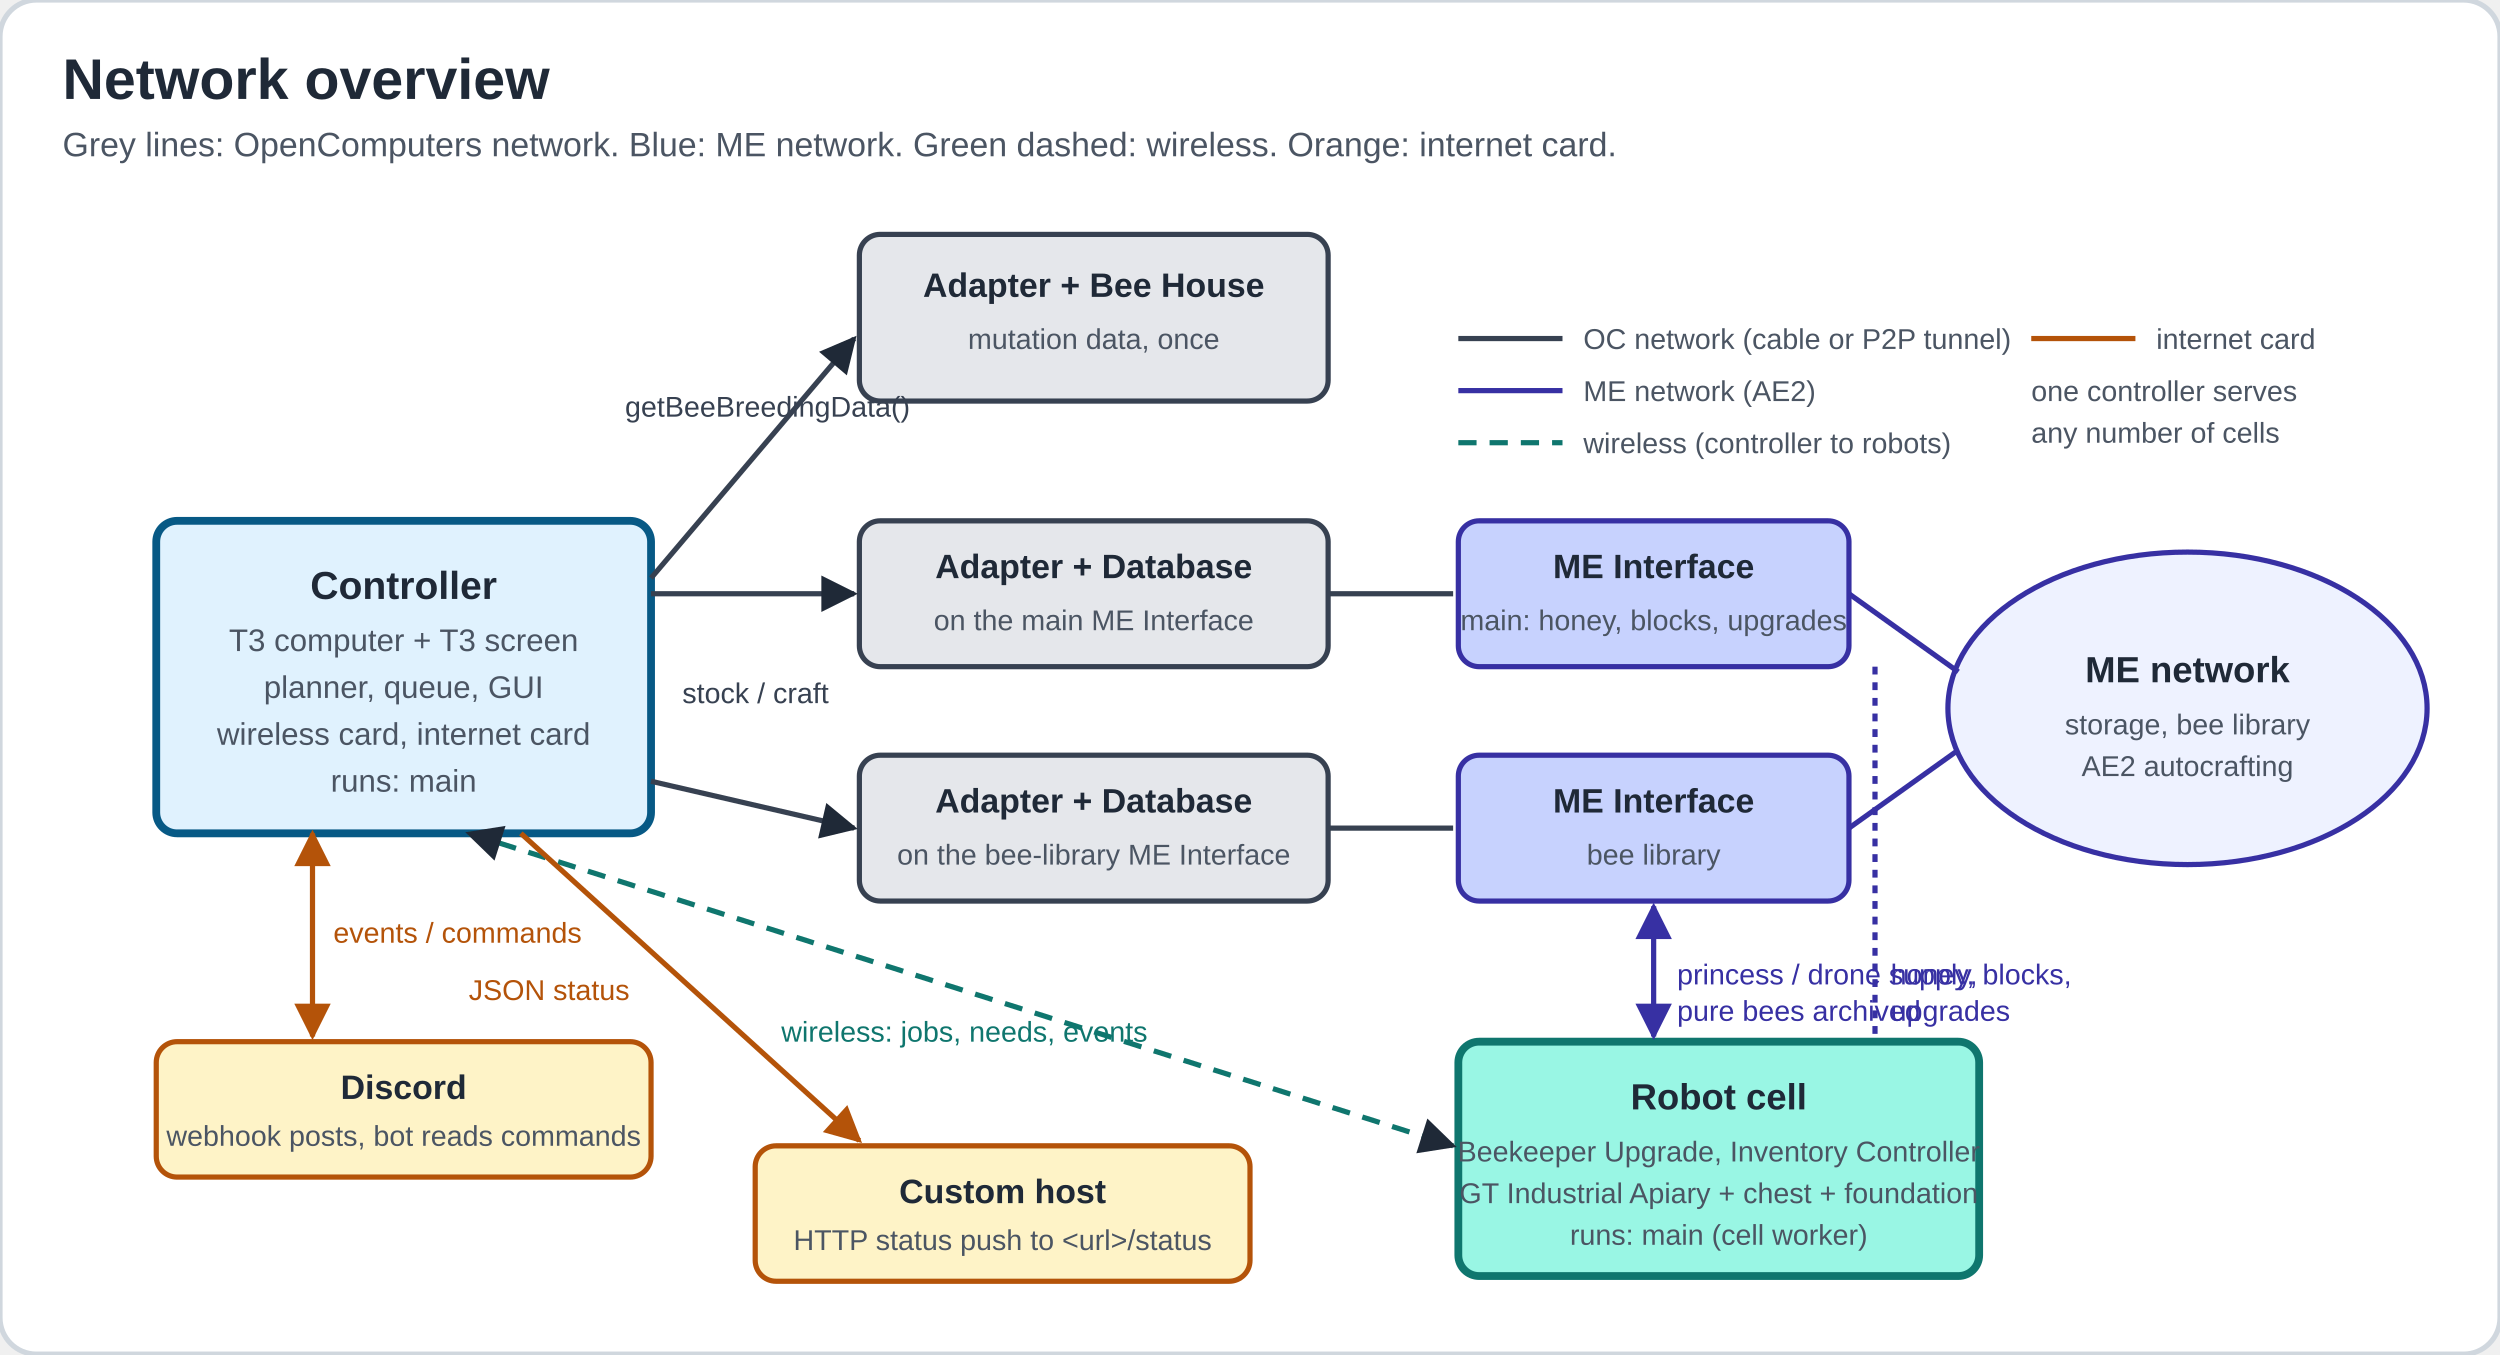
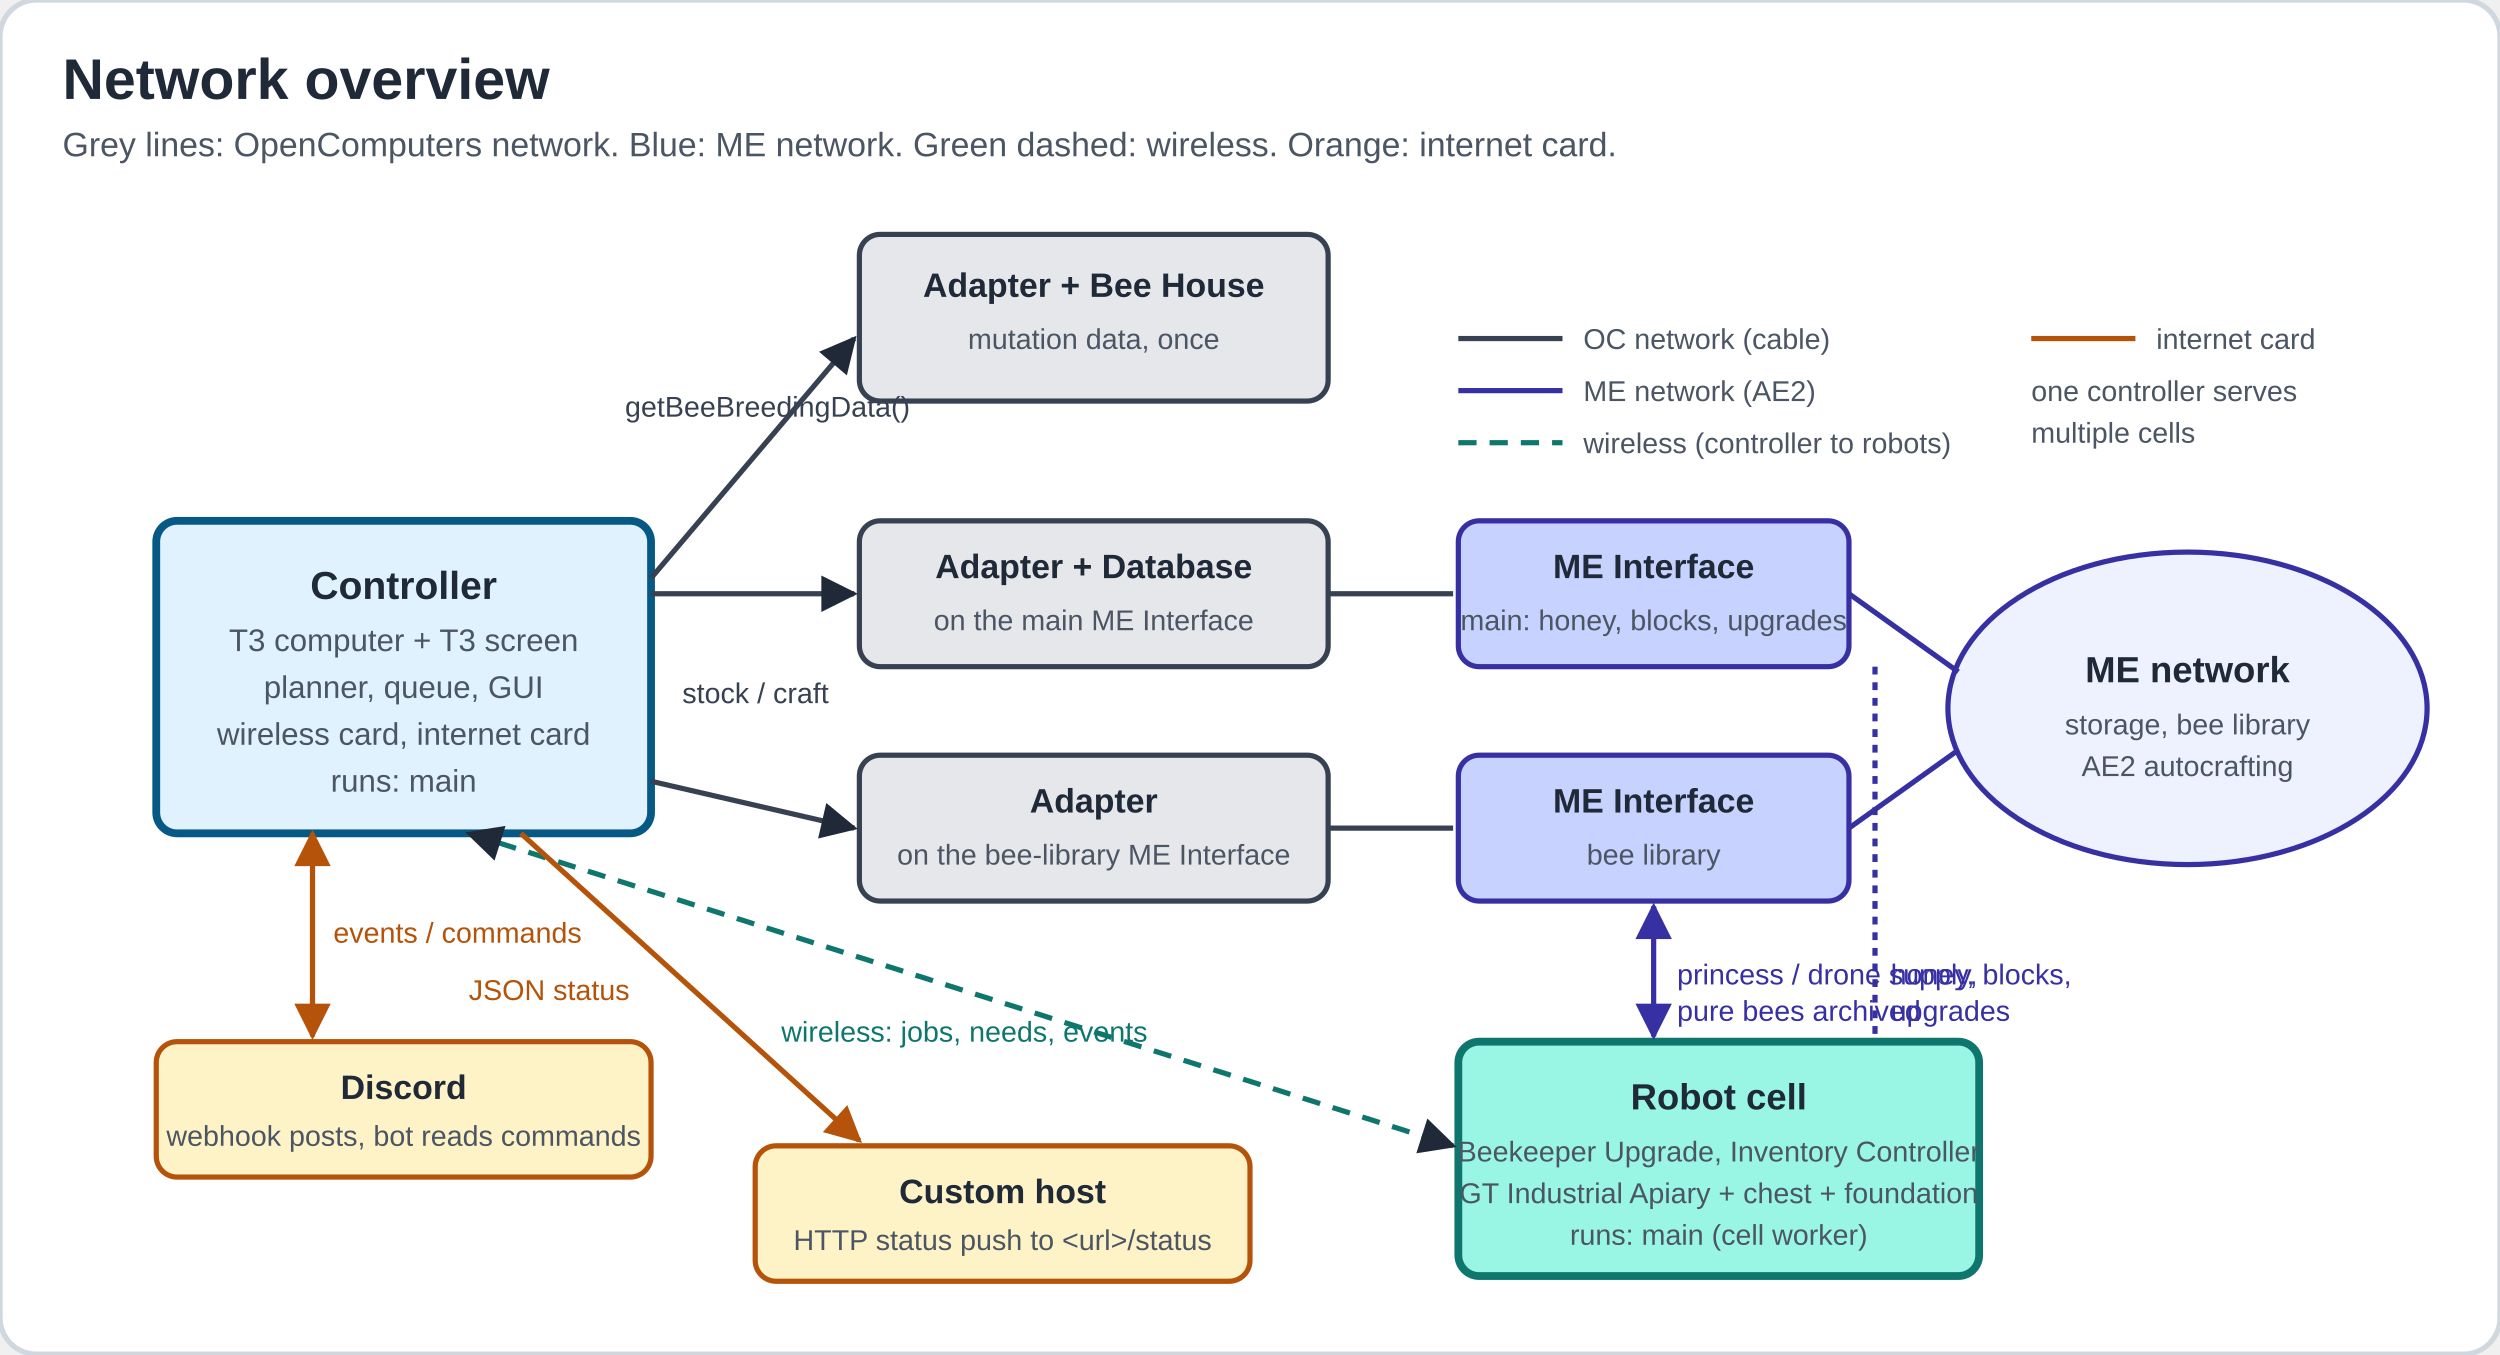
<svg xmlns="http://www.w3.org/2000/svg" version="1.1" viewBox="0 0 960 520" width="960" height="520">
  <defs>
    <marker id="a" viewBox="0 0 10 10" refX="9" refY="5" markerWidth="7" markerHeight="7" orient="auto-start-reverse">
      <path d="M 0 0 L 10 5 L 0 10 z" style="fill:#1f2937" />
    </marker>
    <marker id="ame" viewBox="0 0 10 10" refX="9" refY="5" markerWidth="7" markerHeight="7" orient="auto-start-reverse">
      <path d="M 0 0 L 10 5 L 0 10 z" style="fill:#3730a3" />
    </marker>
    <marker id="anet" viewBox="0 0 10 10" refX="9" refY="5" markerWidth="7" markerHeight="7" orient="auto-start-reverse">
      <path d="M 0 0 L 10 5 L 0 10 z" style="fill:#b45309" />
    </marker>
  </defs>
  <rect x="0" y="0" width="960" height="520" rx="14" style="fill:#ffffff;stroke:#d0d7de;stroke-width:2" />
  <text x="24" y="38" style="font-family:Segoe UI,Arial,Helvetica,sans-serif;font-size:22px;font-weight:700;fill:#1f2937">Network overview</text>
  <text x="24" y="60" style="font-family:Segoe UI,Arial,Helvetica,sans-serif;font-size:13px;fill:#4b5563">Grey lines: OpenComputers network. Blue: ME network. Green dashed: wireless. Orange: internet card.</text>
  <rect x="60" y="200" width="190" height="120" rx="8" style="fill:#e0f2fe;stroke:#075985;stroke-width:3" />
  <text x="155" y="230" style="font-family:Segoe UI,Arial,Helvetica,sans-serif;font-size:15px;font-weight:700;fill:#1f2937;text-anchor:middle">Controller</text>
  <text x="155" y="250" style="font-family:Segoe UI,Arial,Helvetica,sans-serif;font-size:12px;fill:#4b5563;text-anchor:middle">T3 computer + T3 screen</text>
  <text x="155" y="268" style="font-family:Segoe UI,Arial,Helvetica,sans-serif;font-size:12px;fill:#4b5563;text-anchor:middle">planner, queue, GUI</text>
  <text x="155" y="286" style="font-family:Segoe UI,Arial,Helvetica,sans-serif;font-size:12px;fill:#4b5563;text-anchor:middle">wireless card, internet card</text>
  <text x="155" y="304" style="font-family:Segoe UI,Arial,Helvetica,sans-serif;font-size:12px;fill:#4b5563;text-anchor:middle">runs: main</text>
  <rect x="330" y="90" width="180" height="64" rx="8" style="fill:#e5e7eb;stroke:#374151;stroke-width:2" />
  <text x="420" y="114" style="font-family:Segoe UI,Arial,Helvetica,sans-serif;font-size:13px;font-weight:700;fill:#1f2937;text-anchor:middle">Adapter + Bee House</text>
  <text x="420" y="134" style="font-family:Segoe UI,Arial,Helvetica,sans-serif;font-size:11px;fill:#4b5563;text-anchor:middle">mutation data, once</text>
  <line x1="250" y1="222" x2="328" y2="130" style="stroke:#374151;stroke-width:2" marker-end="url(#a)" />
  <text x="240" y="160" style="font-family:Segoe UI,Arial,Helvetica,sans-serif;font-size:11px;fill:#374151">getBeeBreedingData()</text>
  <rect x="330" y="200" width="180" height="56" rx="8" style="fill:#e5e7eb;stroke:#374151;stroke-width:2" />
  <text x="420" y="222" style="font-family:Segoe UI,Arial,Helvetica,sans-serif;font-size:13px;font-weight:700;fill:#1f2937;text-anchor:middle">Adapter + Database</text>
  <text x="420" y="242" style="font-family:Segoe UI,Arial,Helvetica,sans-serif;font-size:11px;fill:#4b5563;text-anchor:middle">on the main ME Interface</text>
  <line x1="250" y1="228" x2="328" y2="228" style="stroke:#374151;stroke-width:2" marker-end="url(#a)" />
  <rect x="330" y="290" width="180" height="56" rx="8" style="fill:#e5e7eb;stroke:#374151;stroke-width:2" />
-   <text x="420" y="312" style="font-family:Segoe UI,Arial,Helvetica,sans-serif;font-size:13px;font-weight:700;fill:#1f2937;text-anchor:middle">Adapter + Database</text>
+   <text x="420" y="312" style="font-family:Segoe UI,Arial,Helvetica,sans-serif;font-size:13px;font-weight:700;fill:#1f2937;text-anchor:middle">Adapter</text>
  <text x="420" y="332" style="font-family:Segoe UI,Arial,Helvetica,sans-serif;font-size:11px;fill:#4b5563;text-anchor:middle">on the bee-library ME Interface</text>
  <line x1="250" y1="300" x2="328" y2="318" style="stroke:#374151;stroke-width:2" marker-end="url(#a)" />
  <text x="262" y="270" style="font-family:Segoe UI,Arial,Helvetica,sans-serif;font-size:11px;fill:#374151">stock / craft</text>
  <rect x="560" y="200" width="150" height="56" rx="8" style="fill:#c7d2fe;stroke:#3730a3;stroke-width:2" />
  <text x="635" y="222" style="font-family:Segoe UI,Arial,Helvetica,sans-serif;font-size:13px;font-weight:700;fill:#1f2937;text-anchor:middle">ME Interface</text>
  <text x="635" y="242" style="font-family:Segoe UI,Arial,Helvetica,sans-serif;font-size:11px;fill:#4b5563;text-anchor:middle">main: honey, blocks, upgrades</text>
  <line x1="510" y1="228" x2="558" y2="228" style="stroke:#374151;stroke-width:2" />
  <rect x="560" y="290" width="150" height="56" rx="8" style="fill:#c7d2fe;stroke:#3730a3;stroke-width:2" />
  <text x="635" y="312" style="font-family:Segoe UI,Arial,Helvetica,sans-serif;font-size:13px;font-weight:700;fill:#1f2937;text-anchor:middle">ME Interface</text>
  <text x="635" y="332" style="font-family:Segoe UI,Arial,Helvetica,sans-serif;font-size:11px;fill:#4b5563;text-anchor:middle">bee library</text>
  <line x1="510" y1="318" x2="558" y2="318" style="stroke:#374151;stroke-width:2" />
  <ellipse cx="840" cy="272" rx="92" ry="60" style="fill:#eef2ff;stroke:#3730a3;stroke-width:2" />
  <text x="840" y="262" style="font-family:Segoe UI,Arial,Helvetica,sans-serif;font-size:14px;font-weight:700;fill:#1f2937;text-anchor:middle">ME network</text>
  <text x="840" y="282" style="font-family:Segoe UI,Arial,Helvetica,sans-serif;font-size:11px;fill:#4b5563;text-anchor:middle">storage, bee library</text>
  <text x="840" y="298" style="font-family:Segoe UI,Arial,Helvetica,sans-serif;font-size:11px;fill:#4b5563;text-anchor:middle">AE2 autocrafting</text>
  <line x1="710" y1="228" x2="752" y2="258" style="stroke:#3730a3;stroke-width:2" />
  <line x1="710" y1="318" x2="752" y2="288" style="stroke:#3730a3;stroke-width:2" />
  <rect x="560" y="400" width="200" height="90" rx="8" style="fill:#99f6e4;stroke:#0f766e;stroke-width:3" />
  <text x="660" y="426" style="font-family:Segoe UI,Arial,Helvetica,sans-serif;font-size:14px;font-weight:700;fill:#1f2937;text-anchor:middle">Robot cell</text>
  <text x="660" y="446" style="font-family:Segoe UI,Arial,Helvetica,sans-serif;font-size:11px;fill:#4b5563;text-anchor:middle">Beekeeper Upgrade, Inventory Controller</text>
  <text x="660" y="462" style="font-family:Segoe UI,Arial,Helvetica,sans-serif;font-size:11px;fill:#4b5563;text-anchor:middle">GT Industrial Apiary + chest + foundation</text>
  <text x="660" y="478" style="font-family:Segoe UI,Arial,Helvetica,sans-serif;font-size:11px;fill:#4b5563;text-anchor:middle">runs: main (cell worker)</text>
  <line x1="180" y1="320" x2="558" y2="440" style="stroke:#0f766e;stroke-width:2;stroke-dasharray:7 5" marker-end="url(#a)" marker-start="url(#a)" />
  <text x="300" y="400" style="font-family:Segoe UI,Arial,Helvetica,sans-serif;font-size:11px;fill:#0f766e">wireless: jobs, needs, events</text>
  <line x1="635" y1="398" x2="635" y2="348" style="stroke:#3730a3;stroke-width:2" marker-end="url(#ame)" marker-start="url(#ame)" />
  <text x="644" y="378" style="font-family:Segoe UI,Arial,Helvetica,sans-serif;font-size:11px;fill:#3730a3">princess / drone supply,</text>
  <text x="644" y="392" style="font-family:Segoe UI,Arial,Helvetica,sans-serif;font-size:11px;fill:#3730a3">pure bees archived</text>
  <line x1="720" y1="256" x2="720" y2="398" style="stroke:#3730a3;stroke-width:2;stroke-dasharray:3 3" />
  <text x="726" y="378" style="font-family:Segoe UI,Arial,Helvetica,sans-serif;font-size:11px;fill:#3730a3">honey, blocks,</text>
  <text x="726" y="392" style="font-family:Segoe UI,Arial,Helvetica,sans-serif;font-size:11px;fill:#3730a3">upgrades</text>
  <rect x="60" y="400" width="190" height="52" rx="8" style="fill:#fef3c7;stroke:#b45309;stroke-width:2" />
  <text x="155" y="422" style="font-family:Segoe UI,Arial,Helvetica,sans-serif;font-size:13px;font-weight:700;fill:#1f2937;text-anchor:middle">Discord</text>
  <text x="155" y="440" style="font-family:Segoe UI,Arial,Helvetica,sans-serif;font-size:11px;fill:#4b5563;text-anchor:middle">webhook posts, bot reads commands</text>
  <line x1="120" y1="320" x2="120" y2="398" style="stroke:#b45309;stroke-width:2" marker-end="url(#anet)" marker-start="url(#anet)" />
  <text x="128" y="362" style="font-family:Segoe UI,Arial,Helvetica,sans-serif;font-size:11px;fill:#b45309">events / commands</text>
  <rect x="290" y="440" width="190" height="52" rx="8" style="fill:#fef3c7;stroke:#b45309;stroke-width:2" />
  <text x="385" y="462" style="font-family:Segoe UI,Arial,Helvetica,sans-serif;font-size:13px;font-weight:700;fill:#1f2937;text-anchor:middle">Custom host</text>
  <text x="385" y="480" style="font-family:Segoe UI,Arial,Helvetica,sans-serif;font-size:11px;fill:#4b5563;text-anchor:middle">HTTP status push to &lt;url&gt;/status</text>
  <line x1="200" y1="320" x2="330" y2="438" style="stroke:#b45309;stroke-width:2" marker-end="url(#anet)" />
  <text x="180" y="384" style="font-family:Segoe UI,Arial,Helvetica,sans-serif;font-size:11px;fill:#b45309">JSON status</text>
  <g style="font-family:Segoe UI,Arial,Helvetica,sans-serif;font-size:11px;fill:#4b5563">
    <line x1="560" y1="130" x2="600" y2="130" style="stroke:#374151;stroke-width:2" />
-     <text x="608" y="134">OC network (cable or P2P tunnel)</text>
+     <text x="608" y="134">OC network (cable)</text>
    <line x1="560" y1="150" x2="600" y2="150" style="stroke:#3730a3;stroke-width:2" />
    <text x="608" y="154">ME network (AE2)</text>
    <line x1="560" y1="170" x2="600" y2="170" style="stroke:#0f766e;stroke-width:2;stroke-dasharray:7 5" />
    <text x="608" y="174">wireless (controller to robots)</text>
    <line x1="780" y1="130" x2="820" y2="130" style="stroke:#b45309;stroke-width:2" />
    <text x="828" y="134">internet card</text>
    <text x="780" y="154">one controller serves</text>
-     <text x="780" y="170">any number of cells</text>
+     <text x="780" y="170">multiple cells</text>
  </g>
</svg>
